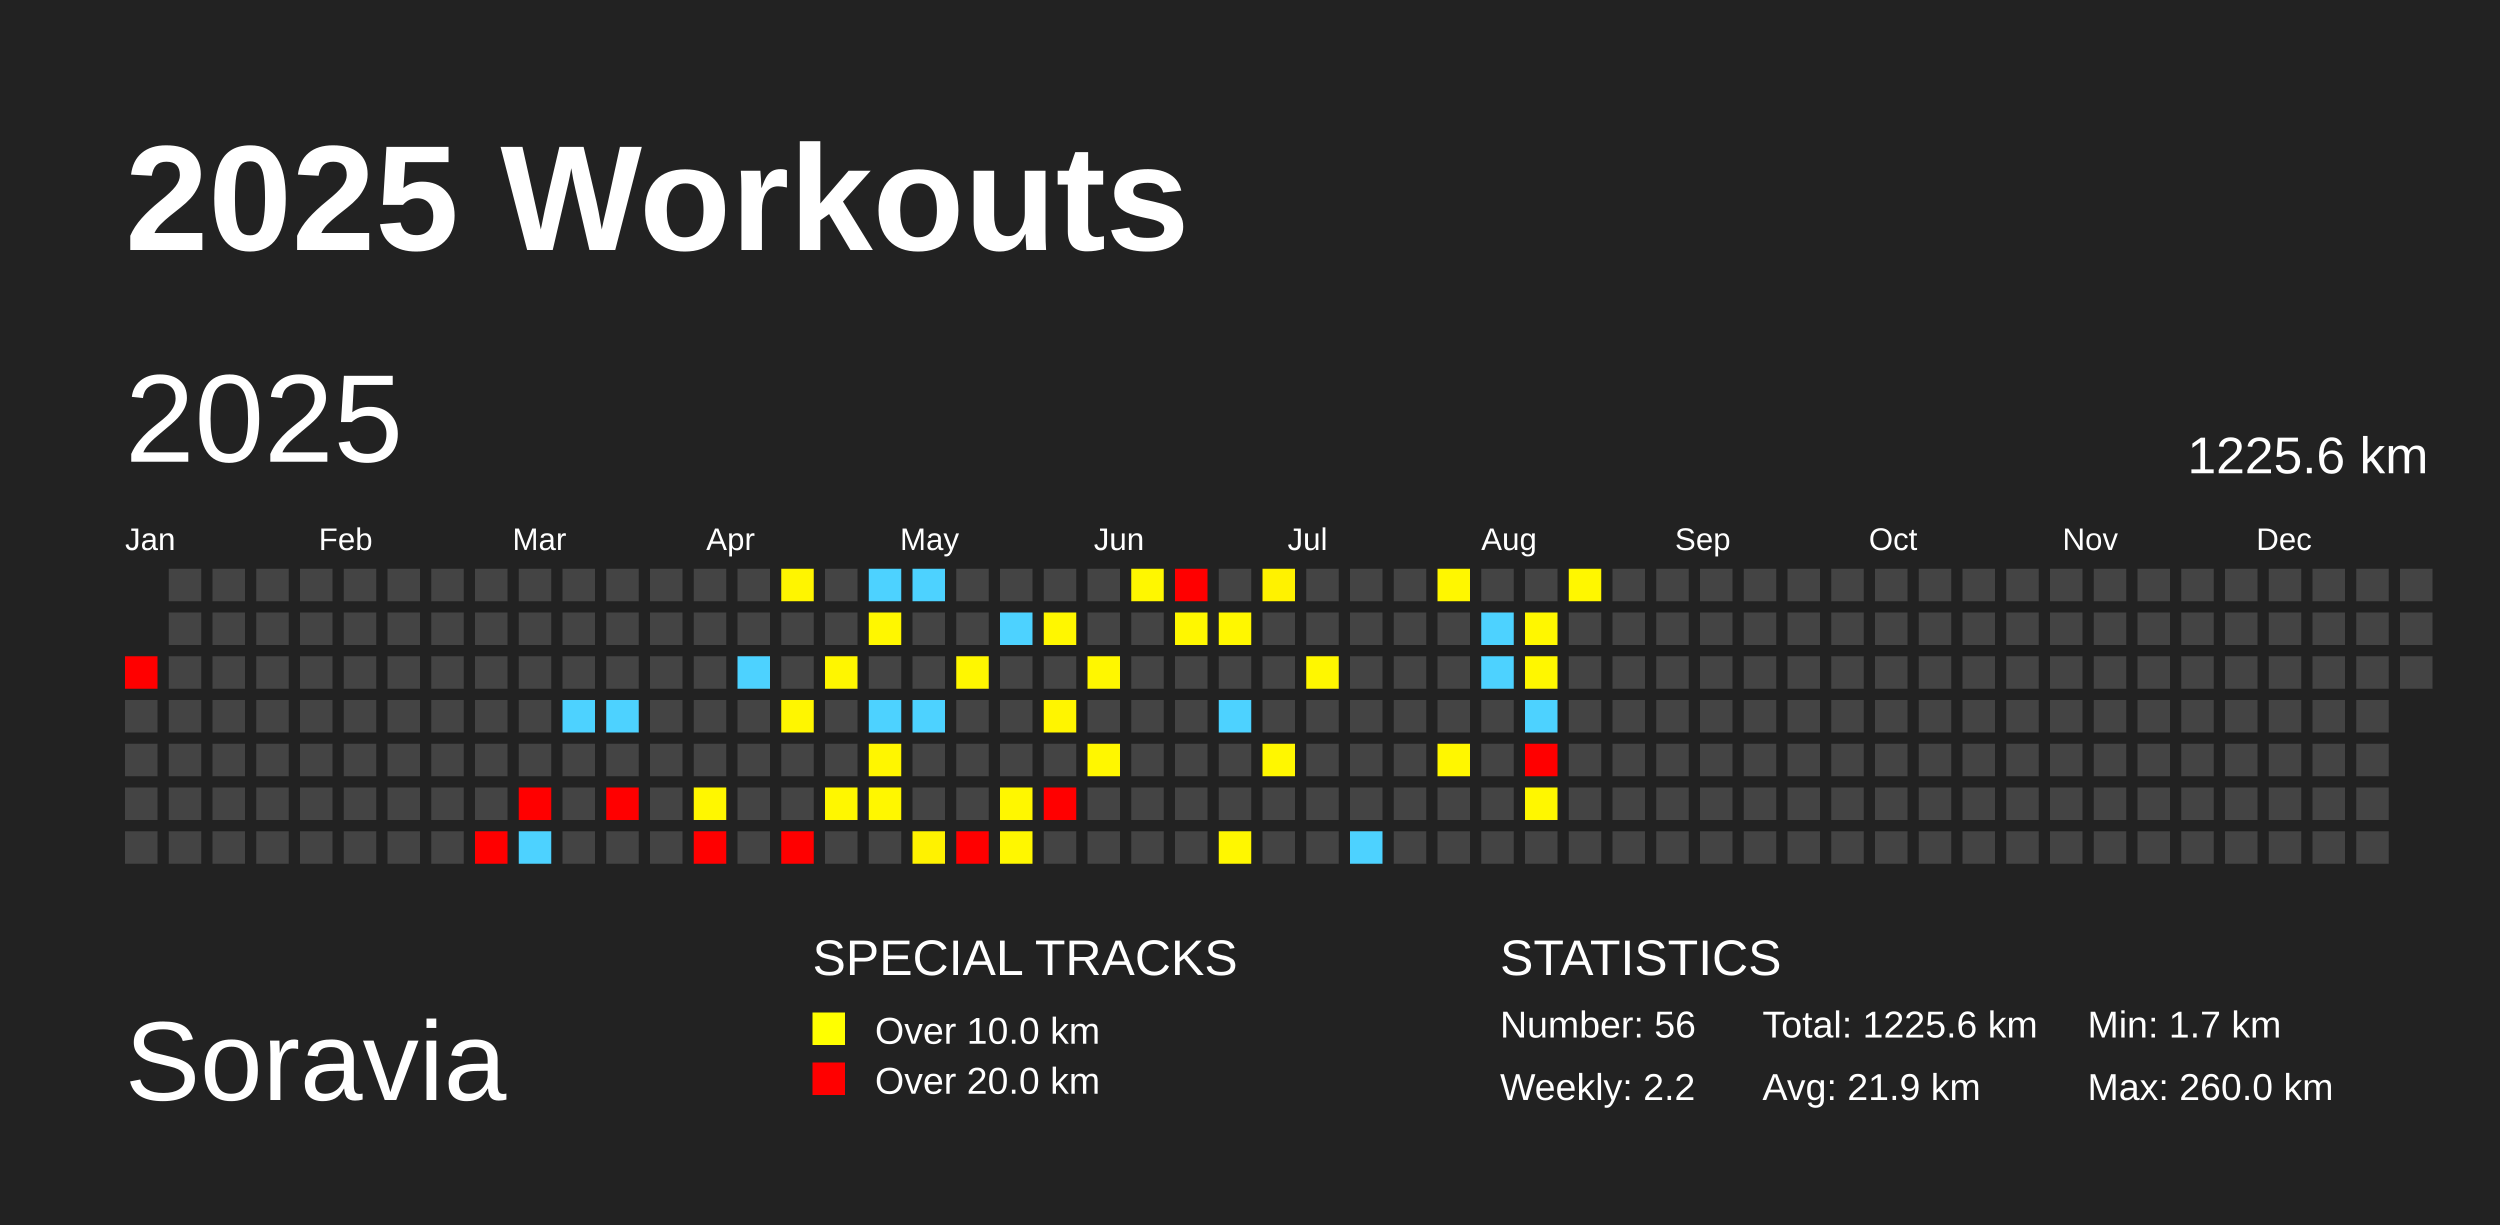
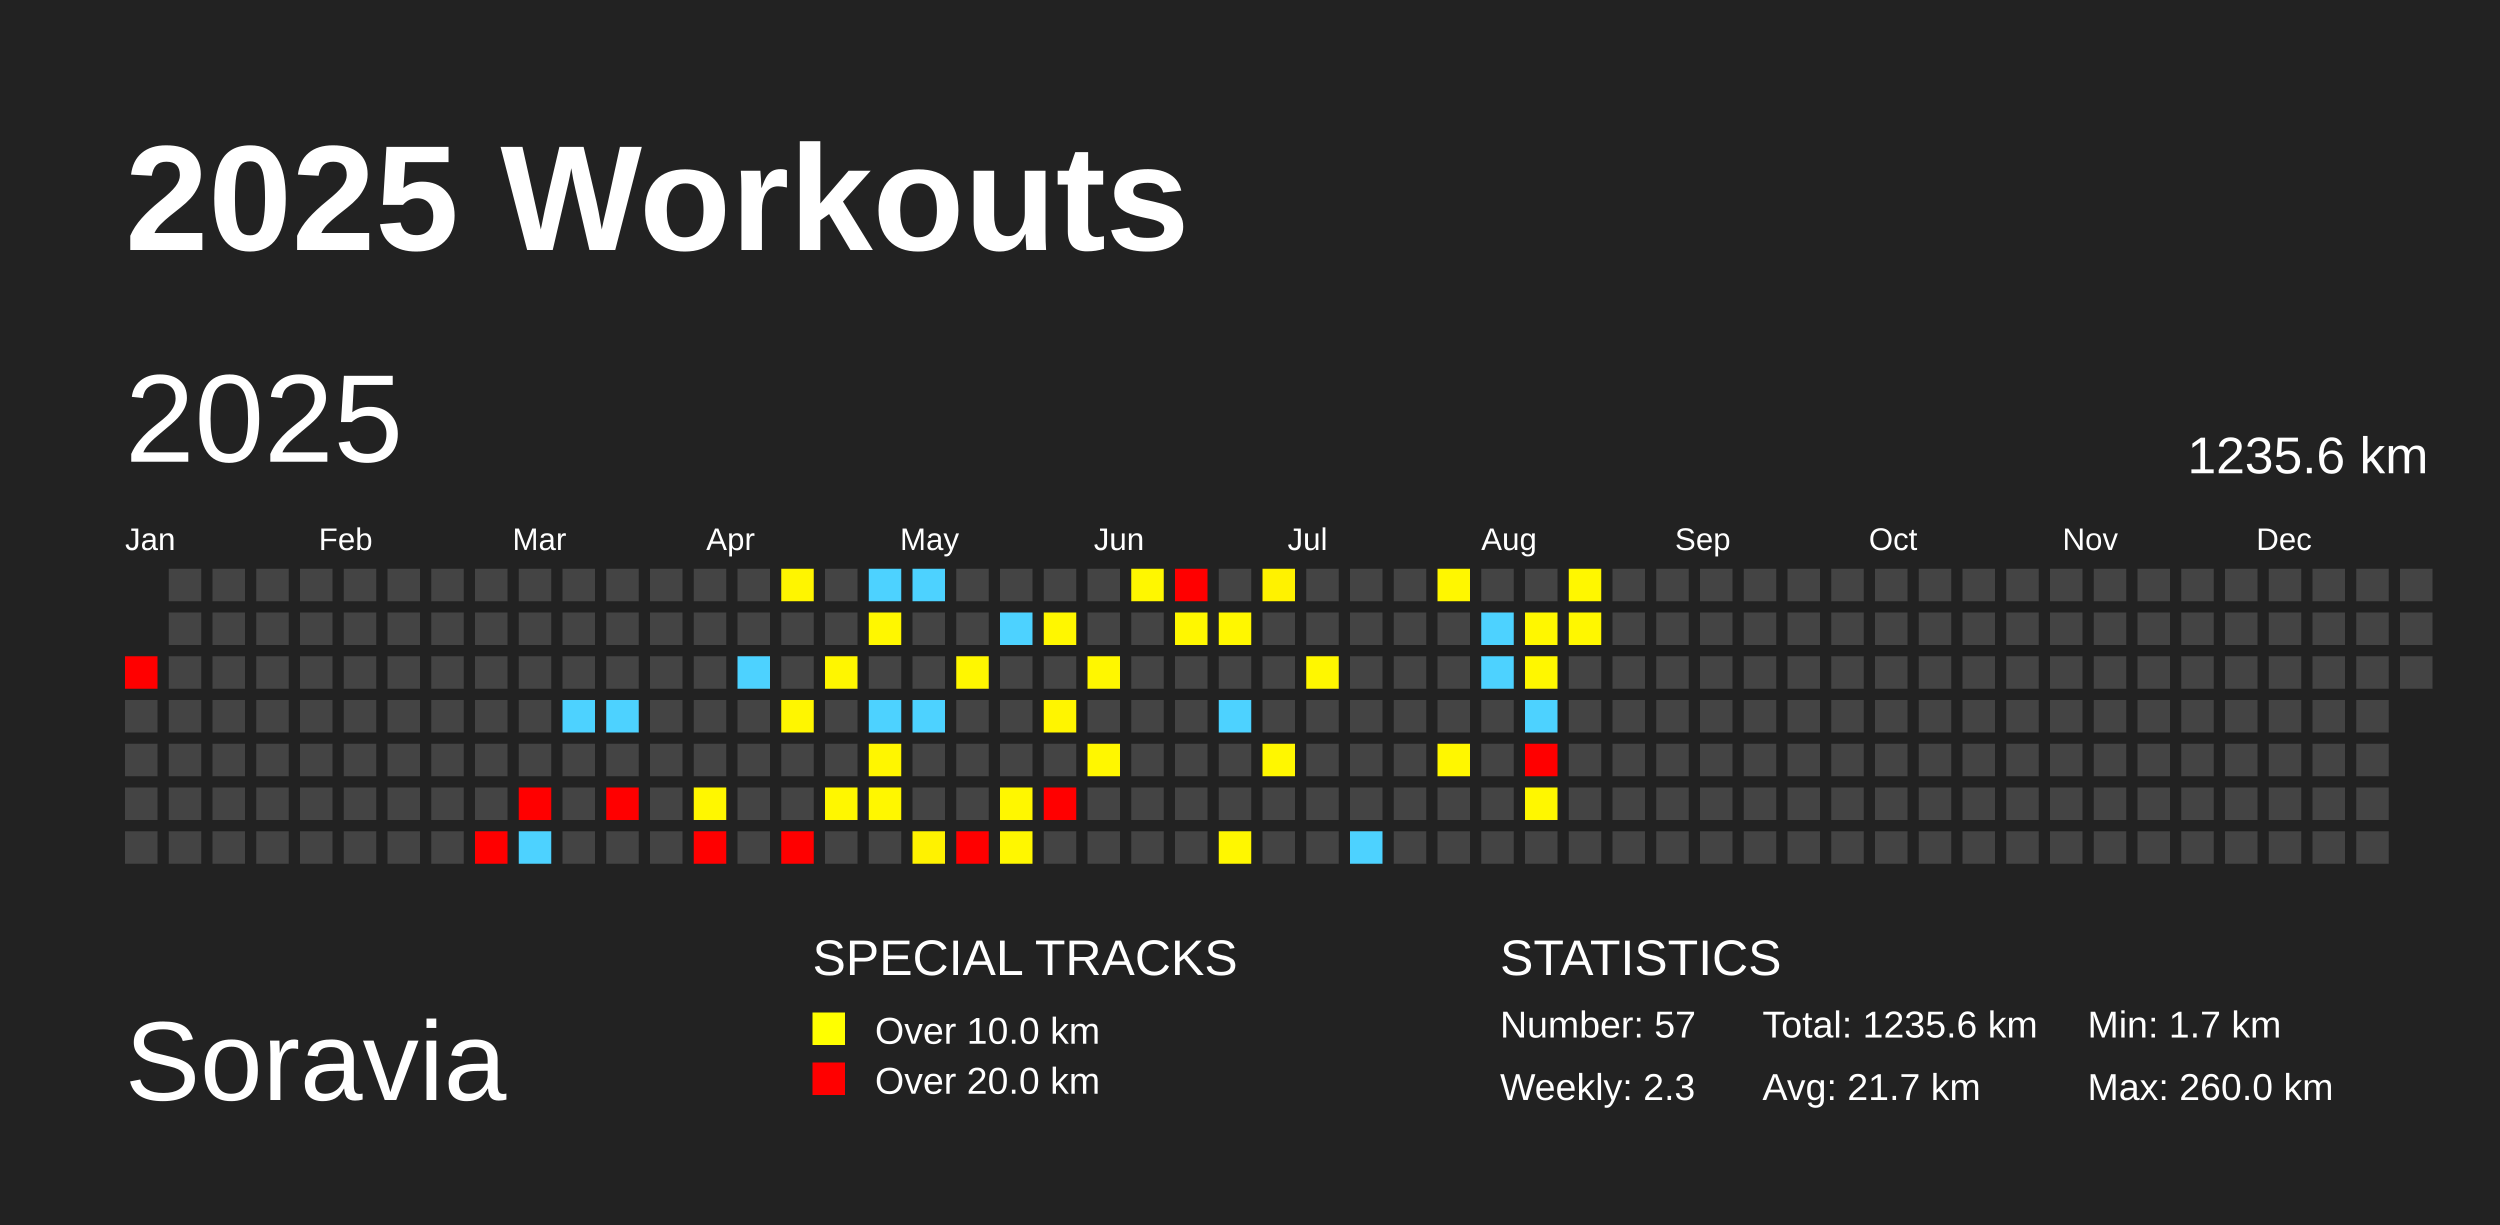
<svg xmlns="http://www.w3.org/2000/svg" baseProfile="full" height="98mm" version="1.1" viewBox="0,0,200,98" width="200mm">
  <defs />
  <rect fill="#222222" height="98" width="200" x="0" y="0" />
  <text fill="#FFFFFF" style="font-size:12px; font-family:Arial; font-weight:bold;" x="10" y="20">2025 Workouts</text>
  <text fill="#FFFFFF" style="font-size:9px; font-family:Arial" x="10" y="88">Soravia</text>
  <text fill="#FFFFFF" style="font-size:4px; font-family:Arial" x="65" y="78">SPECIAL TRACKS</text>
  <rect fill="yellow" height="2.6" width="2.6" x="65" y="81" />
  <text fill="#FFFFFF" style="font-size:3px; font-family:Arial" x="70" y="83.5">Over 10.0 km</text>
  <rect fill="red" height="2.6" width="2.6" x="65" y="85" />
  <text fill="#FFFFFF" style="font-size:3px; font-family:Arial" x="70" y="87.5">Over 20.0 km</text>
  <text fill="#FFFFFF" style="font-size:4px; font-family:Arial" x="120" y="78">STATISTICS</text>
-   <text fill="#FFFFFF" style="font-size:3px; font-family:Arial" x="120" y="83">Number: 56</text>
-   <text fill="#FFFFFF" style="font-size:3px; font-family:Arial" x="120" y="88">Weekly: 2.2</text>
-   <text fill="#FFFFFF" style="font-size:3px; font-family:Arial" x="141" y="83">Total: 1225.6 km</text>
-   <text fill="#FFFFFF" style="font-size:3px; font-family:Arial" x="141" y="88">Avg: 21.9 km</text>
+   <text fill="#FFFFFF" style="font-size:3px; font-family:Arial" x="120" y="83">Number: 57</text>
+   <text fill="#FFFFFF" style="font-size:3px; font-family:Arial" x="120" y="88">Weekly: 2.3</text>
+   <text fill="#FFFFFF" style="font-size:3px; font-family:Arial" x="141" y="83">Total: 1235.6 km</text>
+   <text fill="#FFFFFF" style="font-size:3px; font-family:Arial" x="141" y="88">Avg: 21.7 km</text>
  <text fill="#FFFFFF" style="font-size:3px; font-family:Arial" x="167" y="83">Min: 1.7 km</text>
  <text fill="#FFFFFF" style="font-size:3px; font-family:Arial" x="167" y="88">Max: 260.0 km</text>
  <text dominant-baseline="hanging" fill="#FFFFFF" style="font-size:10.0px; font-family:Arial;" x="10" y="30">2025</text>
-   <text dominant-baseline="hanging" fill="#FFFFFF" style="font-size:4.125px; font-family:Arial;" x="175" y="35">1225.6 km</text>
+   <text dominant-baseline="hanging" fill="#FFFFFF" style="font-size:4.125px; font-family:Arial;" x="175" y="35">1235.6 km</text>
  <text fill="#FFFFFF" style="font-size:2.5px; font-family:Arial" x="10.0" y="44">Jan</text>
  <text fill="#FFFFFF" style="font-size:2.5px; font-family:Arial" x="25.5" y="44">Feb</text>
  <text fill="#FFFFFF" style="font-size:2.5px; font-family:Arial" x="41.0" y="44">Mar</text>
  <text fill="#FFFFFF" style="font-size:2.5px; font-family:Arial" x="56.5" y="44">Apr</text>
  <text fill="#FFFFFF" style="font-size:2.5px; font-family:Arial" x="72.0" y="44">May</text>
  <text fill="#FFFFFF" style="font-size:2.5px; font-family:Arial" x="87.5" y="44">Jun</text>
  <text fill="#FFFFFF" style="font-size:2.5px; font-family:Arial" x="103.0" y="44">Jul</text>
  <text fill="#FFFFFF" style="font-size:2.5px; font-family:Arial" x="118.5" y="44">Aug</text>
  <text fill="#FFFFFF" style="font-size:2.5px; font-family:Arial" x="134.0" y="44">Sep</text>
  <text fill="#FFFFFF" style="font-size:2.5px; font-family:Arial" x="149.5" y="44">Oct</text>
  <text fill="#FFFFFF" style="font-size:2.5px; font-family:Arial" x="165.0" y="44">Nov</text>
  <text fill="#FFFFFF" style="font-size:2.5px; font-family:Arial" x="180.5" y="44">Dec</text>
  <rect fill="red" height="2.6" width="2.6" x="10.0" y="52.5" />
  <rect fill="#444444" height="2.6" width="2.6" x="10.0" y="56.0" />
  <rect fill="#444444" height="2.6" width="2.6" x="10.0" y="59.5" />
  <rect fill="#444444" height="2.6" width="2.6" x="10.0" y="63.0" />
  <rect fill="#444444" height="2.6" width="2.6" x="10.0" y="66.5" />
  <rect fill="#444444" height="2.6" width="2.6" x="13.5" y="45.5" />
  <rect fill="#444444" height="2.6" width="2.6" x="13.5" y="49.0" />
  <rect fill="#444444" height="2.6" width="2.6" x="13.5" y="52.5" />
  <rect fill="#444444" height="2.6" width="2.6" x="13.5" y="56.0" />
  <rect fill="#444444" height="2.6" width="2.6" x="13.5" y="59.5" />
  <rect fill="#444444" height="2.6" width="2.6" x="13.5" y="63.0" />
  <rect fill="#444444" height="2.6" width="2.6" x="13.5" y="66.5" />
  <rect fill="#444444" height="2.6" width="2.6" x="17.0" y="45.5" />
  <rect fill="#444444" height="2.6" width="2.6" x="17.0" y="49.0" />
  <rect fill="#444444" height="2.6" width="2.6" x="17.0" y="52.5" />
  <rect fill="#444444" height="2.6" width="2.6" x="17.0" y="56.0" />
  <rect fill="#444444" height="2.6" width="2.6" x="17.0" y="59.5" />
  <rect fill="#444444" height="2.6" width="2.6" x="17.0" y="63.0" />
  <rect fill="#444444" height="2.6" width="2.6" x="17.0" y="66.5" />
  <rect fill="#444444" height="2.6" width="2.6" x="20.5" y="45.5" />
  <rect fill="#444444" height="2.6" width="2.6" x="20.5" y="49.0" />
  <rect fill="#444444" height="2.6" width="2.6" x="20.5" y="52.5" />
  <rect fill="#444444" height="2.6" width="2.6" x="20.5" y="56.0" />
  <rect fill="#444444" height="2.6" width="2.6" x="20.5" y="59.5" />
  <rect fill="#444444" height="2.6" width="2.6" x="20.5" y="63.0" />
  <rect fill="#444444" height="2.6" width="2.6" x="20.5" y="66.5" />
  <rect fill="#444444" height="2.6" width="2.6" x="24.0" y="45.5" />
  <rect fill="#444444" height="2.6" width="2.6" x="24.0" y="49.0" />
  <rect fill="#444444" height="2.6" width="2.6" x="24.0" y="52.5" />
  <rect fill="#444444" height="2.6" width="2.6" x="24.0" y="56.0" />
  <rect fill="#444444" height="2.6" width="2.6" x="24.0" y="59.5" />
  <rect fill="#444444" height="2.6" width="2.6" x="24.0" y="63.0" />
  <rect fill="#444444" height="2.6" width="2.6" x="24.0" y="66.5" />
  <rect fill="#444444" height="2.6" width="2.6" x="27.5" y="45.5" />
  <rect fill="#444444" height="2.6" width="2.6" x="27.5" y="49.0" />
  <rect fill="#444444" height="2.6" width="2.6" x="27.5" y="52.5" />
  <rect fill="#444444" height="2.6" width="2.6" x="27.5" y="56.0" />
  <rect fill="#444444" height="2.6" width="2.6" x="27.5" y="59.5" />
  <rect fill="#444444" height="2.6" width="2.6" x="27.5" y="63.0" />
  <rect fill="#444444" height="2.6" width="2.6" x="27.5" y="66.5" />
  <rect fill="#444444" height="2.6" width="2.6" x="31.0" y="45.5" />
  <rect fill="#444444" height="2.6" width="2.6" x="31.0" y="49.0" />
  <rect fill="#444444" height="2.6" width="2.6" x="31.0" y="52.5" />
  <rect fill="#444444" height="2.6" width="2.6" x="31.0" y="56.0" />
  <rect fill="#444444" height="2.6" width="2.6" x="31.0" y="59.5" />
  <rect fill="#444444" height="2.6" width="2.6" x="31.0" y="63.0" />
  <rect fill="#444444" height="2.6" width="2.6" x="31.0" y="66.5" />
  <rect fill="#444444" height="2.6" width="2.6" x="34.5" y="45.5" />
  <rect fill="#444444" height="2.6" width="2.6" x="34.5" y="49.0" />
  <rect fill="#444444" height="2.6" width="2.6" x="34.5" y="52.5" />
  <rect fill="#444444" height="2.6" width="2.6" x="34.5" y="56.0" />
  <rect fill="#444444" height="2.6" width="2.6" x="34.5" y="59.5" />
  <rect fill="#444444" height="2.6" width="2.6" x="34.5" y="63.0" />
  <rect fill="#444444" height="2.6" width="2.6" x="34.5" y="66.5" />
  <rect fill="#444444" height="2.6" width="2.6" x="38.0" y="45.5" />
  <rect fill="#444444" height="2.6" width="2.6" x="38.0" y="49.0" />
  <rect fill="#444444" height="2.6" width="2.6" x="38.0" y="52.5" />
  <rect fill="#444444" height="2.6" width="2.6" x="38.0" y="56.0" />
  <rect fill="#444444" height="2.6" width="2.6" x="38.0" y="59.5" />
  <rect fill="#444444" height="2.6" width="2.6" x="38.0" y="63.0" />
  <rect fill="red" height="2.6" width="2.6" x="38.0" y="66.5" />
  <rect fill="#444444" height="2.6" width="2.6" x="41.5" y="45.5" />
  <rect fill="#444444" height="2.6" width="2.6" x="41.5" y="49.0" />
  <rect fill="#444444" height="2.6" width="2.6" x="41.5" y="52.5" />
  <rect fill="#444444" height="2.6" width="2.6" x="41.5" y="56.0" />
  <rect fill="#444444" height="2.6" width="2.6" x="41.5" y="59.5" />
  <rect fill="red" height="2.6" width="2.6" x="41.5" y="63.0" />
  <rect fill="#4dd2ff" height="2.6" width="2.6" x="41.5" y="66.5" />
  <rect fill="#444444" height="2.6" width="2.6" x="45.0" y="45.5" />
  <rect fill="#444444" height="2.6" width="2.6" x="45.0" y="49.0" />
  <rect fill="#444444" height="2.6" width="2.6" x="45.0" y="52.5" />
  <rect fill="#4dd2ff" height="2.6" width="2.6" x="45.0" y="56.0" />
  <rect fill="#444444" height="2.6" width="2.6" x="45.0" y="59.5" />
  <rect fill="#444444" height="2.6" width="2.6" x="45.0" y="63.0" />
  <rect fill="#444444" height="2.6" width="2.6" x="45.0" y="66.5" />
  <rect fill="#444444" height="2.6" width="2.6" x="48.5" y="45.5" />
  <rect fill="#444444" height="2.6" width="2.6" x="48.5" y="49.0" />
  <rect fill="#444444" height="2.6" width="2.6" x="48.5" y="52.5" />
  <rect fill="#4dd2ff" height="2.6" width="2.6" x="48.5" y="56.0" />
  <rect fill="#444444" height="2.6" width="2.6" x="48.5" y="59.5" />
  <rect fill="red" height="2.6" width="2.6" x="48.5" y="63.0" />
  <rect fill="#444444" height="2.6" width="2.6" x="48.5" y="66.5" />
  <rect fill="#444444" height="2.6" width="2.6" x="52.0" y="45.5" />
  <rect fill="#444444" height="2.6" width="2.6" x="52.0" y="49.0" />
  <rect fill="#444444" height="2.6" width="2.6" x="52.0" y="52.5" />
  <rect fill="#444444" height="2.6" width="2.6" x="52.0" y="56.0" />
  <rect fill="#444444" height="2.6" width="2.6" x="52.0" y="59.5" />
  <rect fill="#444444" height="2.6" width="2.6" x="52.0" y="63.0" />
  <rect fill="#444444" height="2.6" width="2.6" x="52.0" y="66.5" />
  <rect fill="#444444" height="2.6" width="2.6" x="55.5" y="45.5" />
  <rect fill="#444444" height="2.6" width="2.6" x="55.5" y="49.0" />
  <rect fill="#444444" height="2.6" width="2.6" x="55.5" y="52.5" />
  <rect fill="#444444" height="2.6" width="2.6" x="55.5" y="56.0" />
  <rect fill="#444444" height="2.6" width="2.6" x="55.5" y="59.5" />
  <rect fill="#fff700" height="2.6" width="2.6" x="55.5" y="63.0" />
  <rect fill="red" height="2.6" width="2.6" x="55.5" y="66.5" />
  <rect fill="#444444" height="2.6" width="2.6" x="59.0" y="45.5" />
  <rect fill="#444444" height="2.6" width="2.6" x="59.0" y="49.0" />
  <rect fill="#4dd2ff" height="2.6" width="2.6" x="59.0" y="52.5" />
  <rect fill="#444444" height="2.6" width="2.6" x="59.0" y="56.0" />
  <rect fill="#444444" height="2.6" width="2.6" x="59.0" y="59.5" />
  <rect fill="#444444" height="2.6" width="2.6" x="59.0" y="63.0" />
  <rect fill="#444444" height="2.6" width="2.6" x="59.0" y="66.5" />
  <rect fill="#fff500" height="2.6" width="2.6" x="62.5" y="45.5" />
  <rect fill="#444444" height="2.6" width="2.6" x="62.5" y="49.0" />
  <rect fill="#444444" height="2.6" width="2.6" x="62.5" y="52.5" />
  <rect fill="#fff600" height="2.6" width="2.6" x="62.5" y="56.0" />
  <rect fill="#444444" height="2.6" width="2.6" x="62.5" y="59.5" />
  <rect fill="#444444" height="2.6" width="2.6" x="62.5" y="63.0" />
  <rect fill="red" height="2.6" width="2.6" x="62.5" y="66.5" />
  <rect fill="#444444" height="2.6" width="2.6" x="66.0" y="45.5" />
  <rect fill="#444444" height="2.6" width="2.6" x="66.0" y="49.0" />
  <rect fill="#fff600" height="2.6" width="2.6" x="66.0" y="52.5" />
  <rect fill="#444444" height="2.6" width="2.6" x="66.0" y="56.0" />
  <rect fill="#444444" height="2.6" width="2.6" x="66.0" y="59.5" />
  <rect fill="#fff700" height="2.6" width="2.6" x="66.0" y="63.0" />
  <rect fill="#444444" height="2.6" width="2.6" x="66.0" y="66.5" />
  <rect fill="#4dd2ff" height="2.6" width="2.6" x="69.5" y="45.5" />
  <rect fill="#fff700" height="2.6" width="2.6" x="69.5" y="49.0" />
  <rect fill="#444444" height="2.6" width="2.6" x="69.5" y="52.5" />
  <rect fill="#4dd2ff" height="2.6" width="2.6" x="69.5" y="56.0" />
  <rect fill="#fff600" height="2.6" width="2.6" x="69.5" y="59.5" />
  <rect fill="#fff700" height="2.6" width="2.6" x="69.5" y="63.0" />
  <rect fill="#444444" height="2.6" width="2.6" x="69.5" y="66.5" />
  <rect fill="#4dd2ff" height="2.6" width="2.6" x="73.0" y="45.5" />
  <rect fill="#444444" height="2.6" width="2.6" x="73.0" y="49.0" />
  <rect fill="#444444" height="2.6" width="2.6" x="73.0" y="52.5" />
  <rect fill="#4dd2ff" height="2.6" width="2.6" x="73.0" y="56.0" />
  <rect fill="#444444" height="2.6" width="2.6" x="73.0" y="59.5" />
  <rect fill="#444444" height="2.6" width="2.6" x="73.0" y="63.0" />
  <rect fill="#fff200" height="2.6" width="2.6" x="73.0" y="66.5" />
  <rect fill="#444444" height="2.6" width="2.6" x="76.5" y="45.5" />
  <rect fill="#444444" height="2.6" width="2.6" x="76.5" y="49.0" />
  <rect fill="#fff700" height="2.6" width="2.6" x="76.5" y="52.5" />
  <rect fill="#444444" height="2.6" width="2.6" x="76.5" y="56.0" />
  <rect fill="#444444" height="2.6" width="2.6" x="76.5" y="59.5" />
  <rect fill="#444444" height="2.6" width="2.6" x="76.5" y="63.0" />
  <rect fill="red" height="2.6" width="2.6" x="76.5" y="66.5" />
  <rect fill="#444444" height="2.6" width="2.6" x="80.0" y="45.5" />
  <rect fill="#4dd2ff" height="2.6" width="2.6" x="80.0" y="49.0" />
  <rect fill="#444444" height="2.6" width="2.6" x="80.0" y="52.5" />
  <rect fill="#444444" height="2.6" width="2.6" x="80.0" y="56.0" />
  <rect fill="#444444" height="2.6" width="2.6" x="80.0" y="59.5" />
  <rect fill="#fff700" height="2.6" width="2.6" x="80.0" y="63.0" />
  <rect fill="#fff700" height="2.6" width="2.6" x="80.0" y="66.5" />
  <rect fill="#444444" height="2.6" width="2.6" x="83.5" y="45.5" />
  <rect fill="#fff700" height="2.6" width="2.6" x="83.5" y="49.0" />
  <rect fill="#444444" height="2.6" width="2.6" x="83.5" y="52.5" />
  <rect fill="#fff500" height="2.6" width="2.6" x="83.5" y="56.0" />
  <rect fill="#444444" height="2.6" width="2.6" x="83.5" y="59.5" />
  <rect fill="red" height="2.6" width="2.6" x="83.5" y="63.0" />
  <rect fill="#444444" height="2.6" width="2.6" x="83.5" y="66.5" />
  <rect fill="#444444" height="2.6" width="2.6" x="87.0" y="45.5" />
  <rect fill="#444444" height="2.6" width="2.6" x="87.0" y="49.0" />
  <rect fill="#fff700" height="2.6" width="2.6" x="87.0" y="52.5" />
  <rect fill="#444444" height="2.6" width="2.6" x="87.0" y="56.0" />
  <rect fill="#fff700" height="2.6" width="2.6" x="87.0" y="59.5" />
  <rect fill="#444444" height="2.6" width="2.6" x="87.0" y="63.0" />
  <rect fill="#444444" height="2.6" width="2.6" x="87.0" y="66.5" />
  <rect fill="#fff700" height="2.6" width="2.6" x="90.5" y="45.5" />
  <rect fill="#444444" height="2.6" width="2.6" x="90.5" y="49.0" />
  <rect fill="#444444" height="2.6" width="2.6" x="90.5" y="52.5" />
  <rect fill="#444444" height="2.6" width="2.6" x="90.5" y="56.0" />
  <rect fill="#444444" height="2.6" width="2.6" x="90.5" y="59.5" />
  <rect fill="#444444" height="2.6" width="2.6" x="90.5" y="63.0" />
  <rect fill="#444444" height="2.6" width="2.6" x="90.5" y="66.5" />
  <rect fill="red" height="2.6" width="2.6" x="94.0" y="45.5" />
  <rect fill="#fff700" height="2.6" width="2.6" x="94.0" y="49.0" />
  <rect fill="#444444" height="2.6" width="2.6" x="94.0" y="52.5" />
  <rect fill="#444444" height="2.6" width="2.6" x="94.0" y="56.0" />
  <rect fill="#444444" height="2.6" width="2.6" x="94.0" y="59.5" />
  <rect fill="#444444" height="2.6" width="2.6" x="94.0" y="63.0" />
  <rect fill="#444444" height="2.6" width="2.6" x="94.0" y="66.5" />
  <rect fill="#444444" height="2.6" width="2.6" x="97.5" y="45.5" />
  <rect fill="#fff700" height="2.6" width="2.6" x="97.5" y="49.0" />
  <rect fill="#444444" height="2.6" width="2.6" x="97.5" y="52.5" />
  <rect fill="#4dd2ff" height="2.6" width="2.6" x="97.5" y="56.0" />
  <rect fill="#444444" height="2.6" width="2.6" x="97.5" y="59.5" />
  <rect fill="#444444" height="2.6" width="2.6" x="97.5" y="63.0" />
  <rect fill="#fff700" height="2.6" width="2.6" x="97.5" y="66.5" />
  <rect fill="#fff200" height="2.6" width="2.6" x="101.0" y="45.5" />
  <rect fill="#444444" height="2.6" width="2.6" x="101.0" y="49.0" />
  <rect fill="#444444" height="2.6" width="2.6" x="101.0" y="52.5" />
  <rect fill="#444444" height="2.6" width="2.6" x="101.0" y="56.0" />
  <rect fill="#fff700" height="2.6" width="2.6" x="101.0" y="59.5" />
  <rect fill="#444444" height="2.6" width="2.6" x="101.0" y="63.0" />
  <rect fill="#444444" height="2.6" width="2.6" x="101.0" y="66.5" />
  <rect fill="#444444" height="2.6" width="2.6" x="104.5" y="45.5" />
  <rect fill="#444444" height="2.6" width="2.6" x="104.5" y="49.0" />
  <rect fill="#fff700" height="2.6" width="2.6" x="104.5" y="52.5" />
  <rect fill="#444444" height="2.6" width="2.6" x="104.5" y="56.0" />
  <rect fill="#444444" height="2.6" width="2.6" x="104.5" y="59.5" />
  <rect fill="#444444" height="2.6" width="2.6" x="104.5" y="63.0" />
  <rect fill="#444444" height="2.6" width="2.6" x="104.5" y="66.5" />
  <rect fill="#444444" height="2.6" width="2.6" x="108.0" y="45.5" />
  <rect fill="#444444" height="2.6" width="2.6" x="108.0" y="49.0" />
  <rect fill="#444444" height="2.6" width="2.6" x="108.0" y="52.5" />
  <rect fill="#444444" height="2.6" width="2.6" x="108.0" y="56.0" />
  <rect fill="#444444" height="2.6" width="2.6" x="108.0" y="59.5" />
  <rect fill="#444444" height="2.6" width="2.6" x="108.0" y="63.0" />
  <rect fill="#4dd2ff" height="2.6" width="2.6" x="108.0" y="66.5" />
  <rect fill="#444444" height="2.6" width="2.6" x="111.5" y="45.5" />
  <rect fill="#444444" height="2.6" width="2.6" x="111.5" y="49.0" />
  <rect fill="#444444" height="2.6" width="2.6" x="111.5" y="52.5" />
  <rect fill="#444444" height="2.6" width="2.6" x="111.5" y="56.0" />
  <rect fill="#444444" height="2.6" width="2.6" x="111.5" y="59.5" />
  <rect fill="#444444" height="2.6" width="2.6" x="111.5" y="63.0" />
  <rect fill="#444444" height="2.6" width="2.6" x="111.5" y="66.5" />
  <rect fill="#fff700" height="2.6" width="2.6" x="115.0" y="45.5" />
  <rect fill="#444444" height="2.6" width="2.6" x="115.0" y="49.0" />
  <rect fill="#444444" height="2.6" width="2.6" x="115.0" y="52.5" />
  <rect fill="#444444" height="2.6" width="2.6" x="115.0" y="56.0" />
  <rect fill="#fff700" height="2.6" width="2.6" x="115.0" y="59.5" />
  <rect fill="#444444" height="2.6" width="2.6" x="115.0" y="63.0" />
  <rect fill="#444444" height="2.6" width="2.6" x="115.0" y="66.5" />
  <rect fill="#444444" height="2.6" width="2.6" x="118.5" y="45.5" />
  <rect fill="#4dd2ff" height="2.6" width="2.6" x="118.5" y="49.0" />
  <rect fill="#4dd2ff" height="2.6" width="2.6" x="118.5" y="52.5" />
  <rect fill="#444444" height="2.6" width="2.6" x="118.5" y="56.0" />
  <rect fill="#444444" height="2.6" width="2.6" x="118.5" y="59.5" />
  <rect fill="#444444" height="2.6" width="2.6" x="118.5" y="63.0" />
  <rect fill="#444444" height="2.6" width="2.6" x="118.5" y="66.5" />
  <rect fill="#444444" height="2.6" width="2.6" x="122.0" y="45.5" />
  <rect fill="#fff700" height="2.6" width="2.6" x="122.0" y="49.0" />
  <rect fill="#fff700" height="2.6" width="2.6" x="122.0" y="52.5" />
  <rect fill="#4dd2ff" height="2.6" width="2.6" x="122.0" y="56.0" />
  <rect fill="red" height="2.6" width="2.6" x="122.0" y="59.5" />
  <rect fill="#fff700" height="2.6" width="2.6" x="122.0" y="63.0" />
  <rect fill="#444444" height="2.6" width="2.6" x="122.0" y="66.5" />
  <rect fill="#fff700" height="2.6" width="2.6" x="125.5" y="45.5" />
-   <rect fill="#444444" height="2.6" width="2.6" x="125.5" y="49.0" />
+   <rect fill="#fff700" height="2.6" width="2.6" x="125.5" y="49.0" />
  <rect fill="#444444" height="2.6" width="2.6" x="125.5" y="52.5" />
  <rect fill="#444444" height="2.6" width="2.6" x="125.5" y="56.0" />
  <rect fill="#444444" height="2.6" width="2.6" x="125.5" y="59.5" />
  <rect fill="#444444" height="2.6" width="2.6" x="125.5" y="63.0" />
  <rect fill="#444444" height="2.6" width="2.6" x="125.5" y="66.5" />
  <rect fill="#444444" height="2.6" width="2.6" x="129.0" y="45.5" />
  <rect fill="#444444" height="2.6" width="2.6" x="129.0" y="49.0" />
  <rect fill="#444444" height="2.6" width="2.6" x="129.0" y="52.5" />
  <rect fill="#444444" height="2.6" width="2.6" x="129.0" y="56.0" />
  <rect fill="#444444" height="2.6" width="2.6" x="129.0" y="59.5" />
  <rect fill="#444444" height="2.6" width="2.6" x="129.0" y="63.0" />
  <rect fill="#444444" height="2.6" width="2.6" x="129.0" y="66.5" />
  <rect fill="#444444" height="2.6" width="2.6" x="132.5" y="45.5" />
  <rect fill="#444444" height="2.6" width="2.6" x="132.5" y="49.0" />
  <rect fill="#444444" height="2.6" width="2.6" x="132.5" y="52.5" />
  <rect fill="#444444" height="2.6" width="2.6" x="132.5" y="56.0" />
  <rect fill="#444444" height="2.6" width="2.6" x="132.5" y="59.5" />
  <rect fill="#444444" height="2.6" width="2.6" x="132.5" y="63.0" />
  <rect fill="#444444" height="2.6" width="2.6" x="132.5" y="66.5" />
  <rect fill="#444444" height="2.6" width="2.6" x="136.0" y="45.5" />
  <rect fill="#444444" height="2.6" width="2.6" x="136.0" y="49.0" />
  <rect fill="#444444" height="2.6" width="2.6" x="136.0" y="52.5" />
  <rect fill="#444444" height="2.6" width="2.6" x="136.0" y="56.0" />
  <rect fill="#444444" height="2.6" width="2.6" x="136.0" y="59.5" />
  <rect fill="#444444" height="2.6" width="2.6" x="136.0" y="63.0" />
  <rect fill="#444444" height="2.6" width="2.6" x="136.0" y="66.5" />
  <rect fill="#444444" height="2.6" width="2.6" x="139.5" y="45.5" />
  <rect fill="#444444" height="2.6" width="2.6" x="139.5" y="49.0" />
  <rect fill="#444444" height="2.6" width="2.6" x="139.5" y="52.5" />
  <rect fill="#444444" height="2.6" width="2.6" x="139.5" y="56.0" />
  <rect fill="#444444" height="2.6" width="2.6" x="139.5" y="59.5" />
  <rect fill="#444444" height="2.6" width="2.6" x="139.5" y="63.0" />
  <rect fill="#444444" height="2.6" width="2.6" x="139.5" y="66.5" />
  <rect fill="#444444" height="2.6" width="2.6" x="143.0" y="45.5" />
  <rect fill="#444444" height="2.6" width="2.6" x="143.0" y="49.0" />
  <rect fill="#444444" height="2.6" width="2.6" x="143.0" y="52.5" />
  <rect fill="#444444" height="2.6" width="2.6" x="143.0" y="56.0" />
  <rect fill="#444444" height="2.6" width="2.6" x="143.0" y="59.5" />
  <rect fill="#444444" height="2.6" width="2.6" x="143.0" y="63.0" />
  <rect fill="#444444" height="2.6" width="2.6" x="143.0" y="66.5" />
  <rect fill="#444444" height="2.6" width="2.6" x="146.5" y="45.5" />
  <rect fill="#444444" height="2.6" width="2.6" x="146.5" y="49.0" />
  <rect fill="#444444" height="2.6" width="2.6" x="146.5" y="52.5" />
  <rect fill="#444444" height="2.6" width="2.6" x="146.5" y="56.0" />
  <rect fill="#444444" height="2.6" width="2.6" x="146.5" y="59.5" />
  <rect fill="#444444" height="2.6" width="2.6" x="146.5" y="63.0" />
  <rect fill="#444444" height="2.6" width="2.6" x="146.5" y="66.5" />
  <rect fill="#444444" height="2.6" width="2.6" x="150.0" y="45.5" />
  <rect fill="#444444" height="2.6" width="2.6" x="150.0" y="49.0" />
  <rect fill="#444444" height="2.6" width="2.6" x="150.0" y="52.5" />
  <rect fill="#444444" height="2.6" width="2.6" x="150.0" y="56.0" />
  <rect fill="#444444" height="2.6" width="2.6" x="150.0" y="59.5" />
  <rect fill="#444444" height="2.6" width="2.6" x="150.0" y="63.0" />
  <rect fill="#444444" height="2.6" width="2.6" x="150.0" y="66.5" />
  <rect fill="#444444" height="2.6" width="2.6" x="153.5" y="45.5" />
  <rect fill="#444444" height="2.6" width="2.6" x="153.5" y="49.0" />
  <rect fill="#444444" height="2.6" width="2.6" x="153.5" y="52.5" />
  <rect fill="#444444" height="2.6" width="2.6" x="153.5" y="56.0" />
  <rect fill="#444444" height="2.6" width="2.6" x="153.5" y="59.5" />
  <rect fill="#444444" height="2.6" width="2.6" x="153.5" y="63.0" />
  <rect fill="#444444" height="2.6" width="2.6" x="153.5" y="66.5" />
  <rect fill="#444444" height="2.6" width="2.6" x="157.0" y="45.5" />
  <rect fill="#444444" height="2.6" width="2.6" x="157.0" y="49.0" />
  <rect fill="#444444" height="2.6" width="2.6" x="157.0" y="52.5" />
  <rect fill="#444444" height="2.6" width="2.6" x="157.0" y="56.0" />
  <rect fill="#444444" height="2.6" width="2.6" x="157.0" y="59.5" />
  <rect fill="#444444" height="2.6" width="2.6" x="157.0" y="63.0" />
  <rect fill="#444444" height="2.6" width="2.6" x="157.0" y="66.5" />
  <rect fill="#444444" height="2.6" width="2.6" x="160.5" y="45.5" />
  <rect fill="#444444" height="2.6" width="2.6" x="160.5" y="49.0" />
  <rect fill="#444444" height="2.6" width="2.6" x="160.5" y="52.5" />
  <rect fill="#444444" height="2.6" width="2.6" x="160.5" y="56.0" />
  <rect fill="#444444" height="2.6" width="2.6" x="160.5" y="59.5" />
  <rect fill="#444444" height="2.6" width="2.6" x="160.5" y="63.0" />
  <rect fill="#444444" height="2.6" width="2.6" x="160.5" y="66.5" />
  <rect fill="#444444" height="2.6" width="2.6" x="164.0" y="45.5" />
  <rect fill="#444444" height="2.6" width="2.6" x="164.0" y="49.0" />
  <rect fill="#444444" height="2.6" width="2.6" x="164.0" y="52.5" />
  <rect fill="#444444" height="2.6" width="2.6" x="164.0" y="56.0" />
  <rect fill="#444444" height="2.6" width="2.6" x="164.0" y="59.5" />
  <rect fill="#444444" height="2.6" width="2.6" x="164.0" y="63.0" />
  <rect fill="#444444" height="2.6" width="2.6" x="164.0" y="66.5" />
  <rect fill="#444444" height="2.6" width="2.6" x="167.5" y="45.5" />
  <rect fill="#444444" height="2.6" width="2.6" x="167.5" y="49.0" />
  <rect fill="#444444" height="2.6" width="2.6" x="167.5" y="52.5" />
  <rect fill="#444444" height="2.6" width="2.6" x="167.5" y="56.0" />
  <rect fill="#444444" height="2.6" width="2.6" x="167.5" y="59.5" />
  <rect fill="#444444" height="2.6" width="2.6" x="167.5" y="63.0" />
  <rect fill="#444444" height="2.6" width="2.6" x="167.5" y="66.5" />
  <rect fill="#444444" height="2.6" width="2.6" x="171.0" y="45.5" />
  <rect fill="#444444" height="2.6" width="2.6" x="171.0" y="49.0" />
  <rect fill="#444444" height="2.6" width="2.6" x="171.0" y="52.5" />
  <rect fill="#444444" height="2.6" width="2.6" x="171.0" y="56.0" />
  <rect fill="#444444" height="2.6" width="2.6" x="171.0" y="59.5" />
  <rect fill="#444444" height="2.6" width="2.6" x="171.0" y="63.0" />
  <rect fill="#444444" height="2.6" width="2.6" x="171.0" y="66.5" />
  <rect fill="#444444" height="2.6" width="2.6" x="174.5" y="45.5" />
  <rect fill="#444444" height="2.6" width="2.6" x="174.5" y="49.0" />
  <rect fill="#444444" height="2.6" width="2.6" x="174.5" y="52.5" />
  <rect fill="#444444" height="2.6" width="2.6" x="174.5" y="56.0" />
  <rect fill="#444444" height="2.6" width="2.6" x="174.5" y="59.5" />
  <rect fill="#444444" height="2.6" width="2.6" x="174.5" y="63.0" />
  <rect fill="#444444" height="2.6" width="2.6" x="174.5" y="66.5" />
  <rect fill="#444444" height="2.6" width="2.6" x="178.0" y="45.5" />
  <rect fill="#444444" height="2.6" width="2.6" x="178.0" y="49.0" />
  <rect fill="#444444" height="2.6" width="2.6" x="178.0" y="52.5" />
  <rect fill="#444444" height="2.6" width="2.6" x="178.0" y="56.0" />
  <rect fill="#444444" height="2.6" width="2.6" x="178.0" y="59.5" />
  <rect fill="#444444" height="2.6" width="2.6" x="178.0" y="63.0" />
  <rect fill="#444444" height="2.6" width="2.6" x="178.0" y="66.5" />
  <rect fill="#444444" height="2.6" width="2.6" x="181.5" y="45.5" />
  <rect fill="#444444" height="2.6" width="2.6" x="181.5" y="49.0" />
  <rect fill="#444444" height="2.6" width="2.6" x="181.5" y="52.5" />
  <rect fill="#444444" height="2.6" width="2.6" x="181.5" y="56.0" />
  <rect fill="#444444" height="2.6" width="2.6" x="181.5" y="59.5" />
  <rect fill="#444444" height="2.6" width="2.6" x="181.5" y="63.0" />
  <rect fill="#444444" height="2.6" width="2.6" x="181.5" y="66.5" />
  <rect fill="#444444" height="2.6" width="2.6" x="185.0" y="45.5" />
  <rect fill="#444444" height="2.6" width="2.6" x="185.0" y="49.0" />
  <rect fill="#444444" height="2.6" width="2.6" x="185.0" y="52.5" />
  <rect fill="#444444" height="2.6" width="2.6" x="185.0" y="56.0" />
  <rect fill="#444444" height="2.6" width="2.6" x="185.0" y="59.5" />
  <rect fill="#444444" height="2.6" width="2.6" x="185.0" y="63.0" />
  <rect fill="#444444" height="2.6" width="2.6" x="185.0" y="66.5" />
  <rect fill="#444444" height="2.6" width="2.6" x="188.5" y="45.5" />
  <rect fill="#444444" height="2.6" width="2.6" x="188.5" y="49.0" />
  <rect fill="#444444" height="2.6" width="2.6" x="188.5" y="52.5" />
  <rect fill="#444444" height="2.6" width="2.6" x="188.5" y="56.0" />
  <rect fill="#444444" height="2.6" width="2.6" x="188.5" y="59.5" />
  <rect fill="#444444" height="2.6" width="2.6" x="188.5" y="63.0" />
  <rect fill="#444444" height="2.6" width="2.6" x="188.5" y="66.5" />
  <rect fill="#444444" height="2.6" width="2.6" x="192.0" y="45.5" />
  <rect fill="#444444" height="2.6" width="2.6" x="192.0" y="49.0" />
  <rect fill="#444444" height="2.6" width="2.6" x="192.0" y="52.5" />
</svg>
